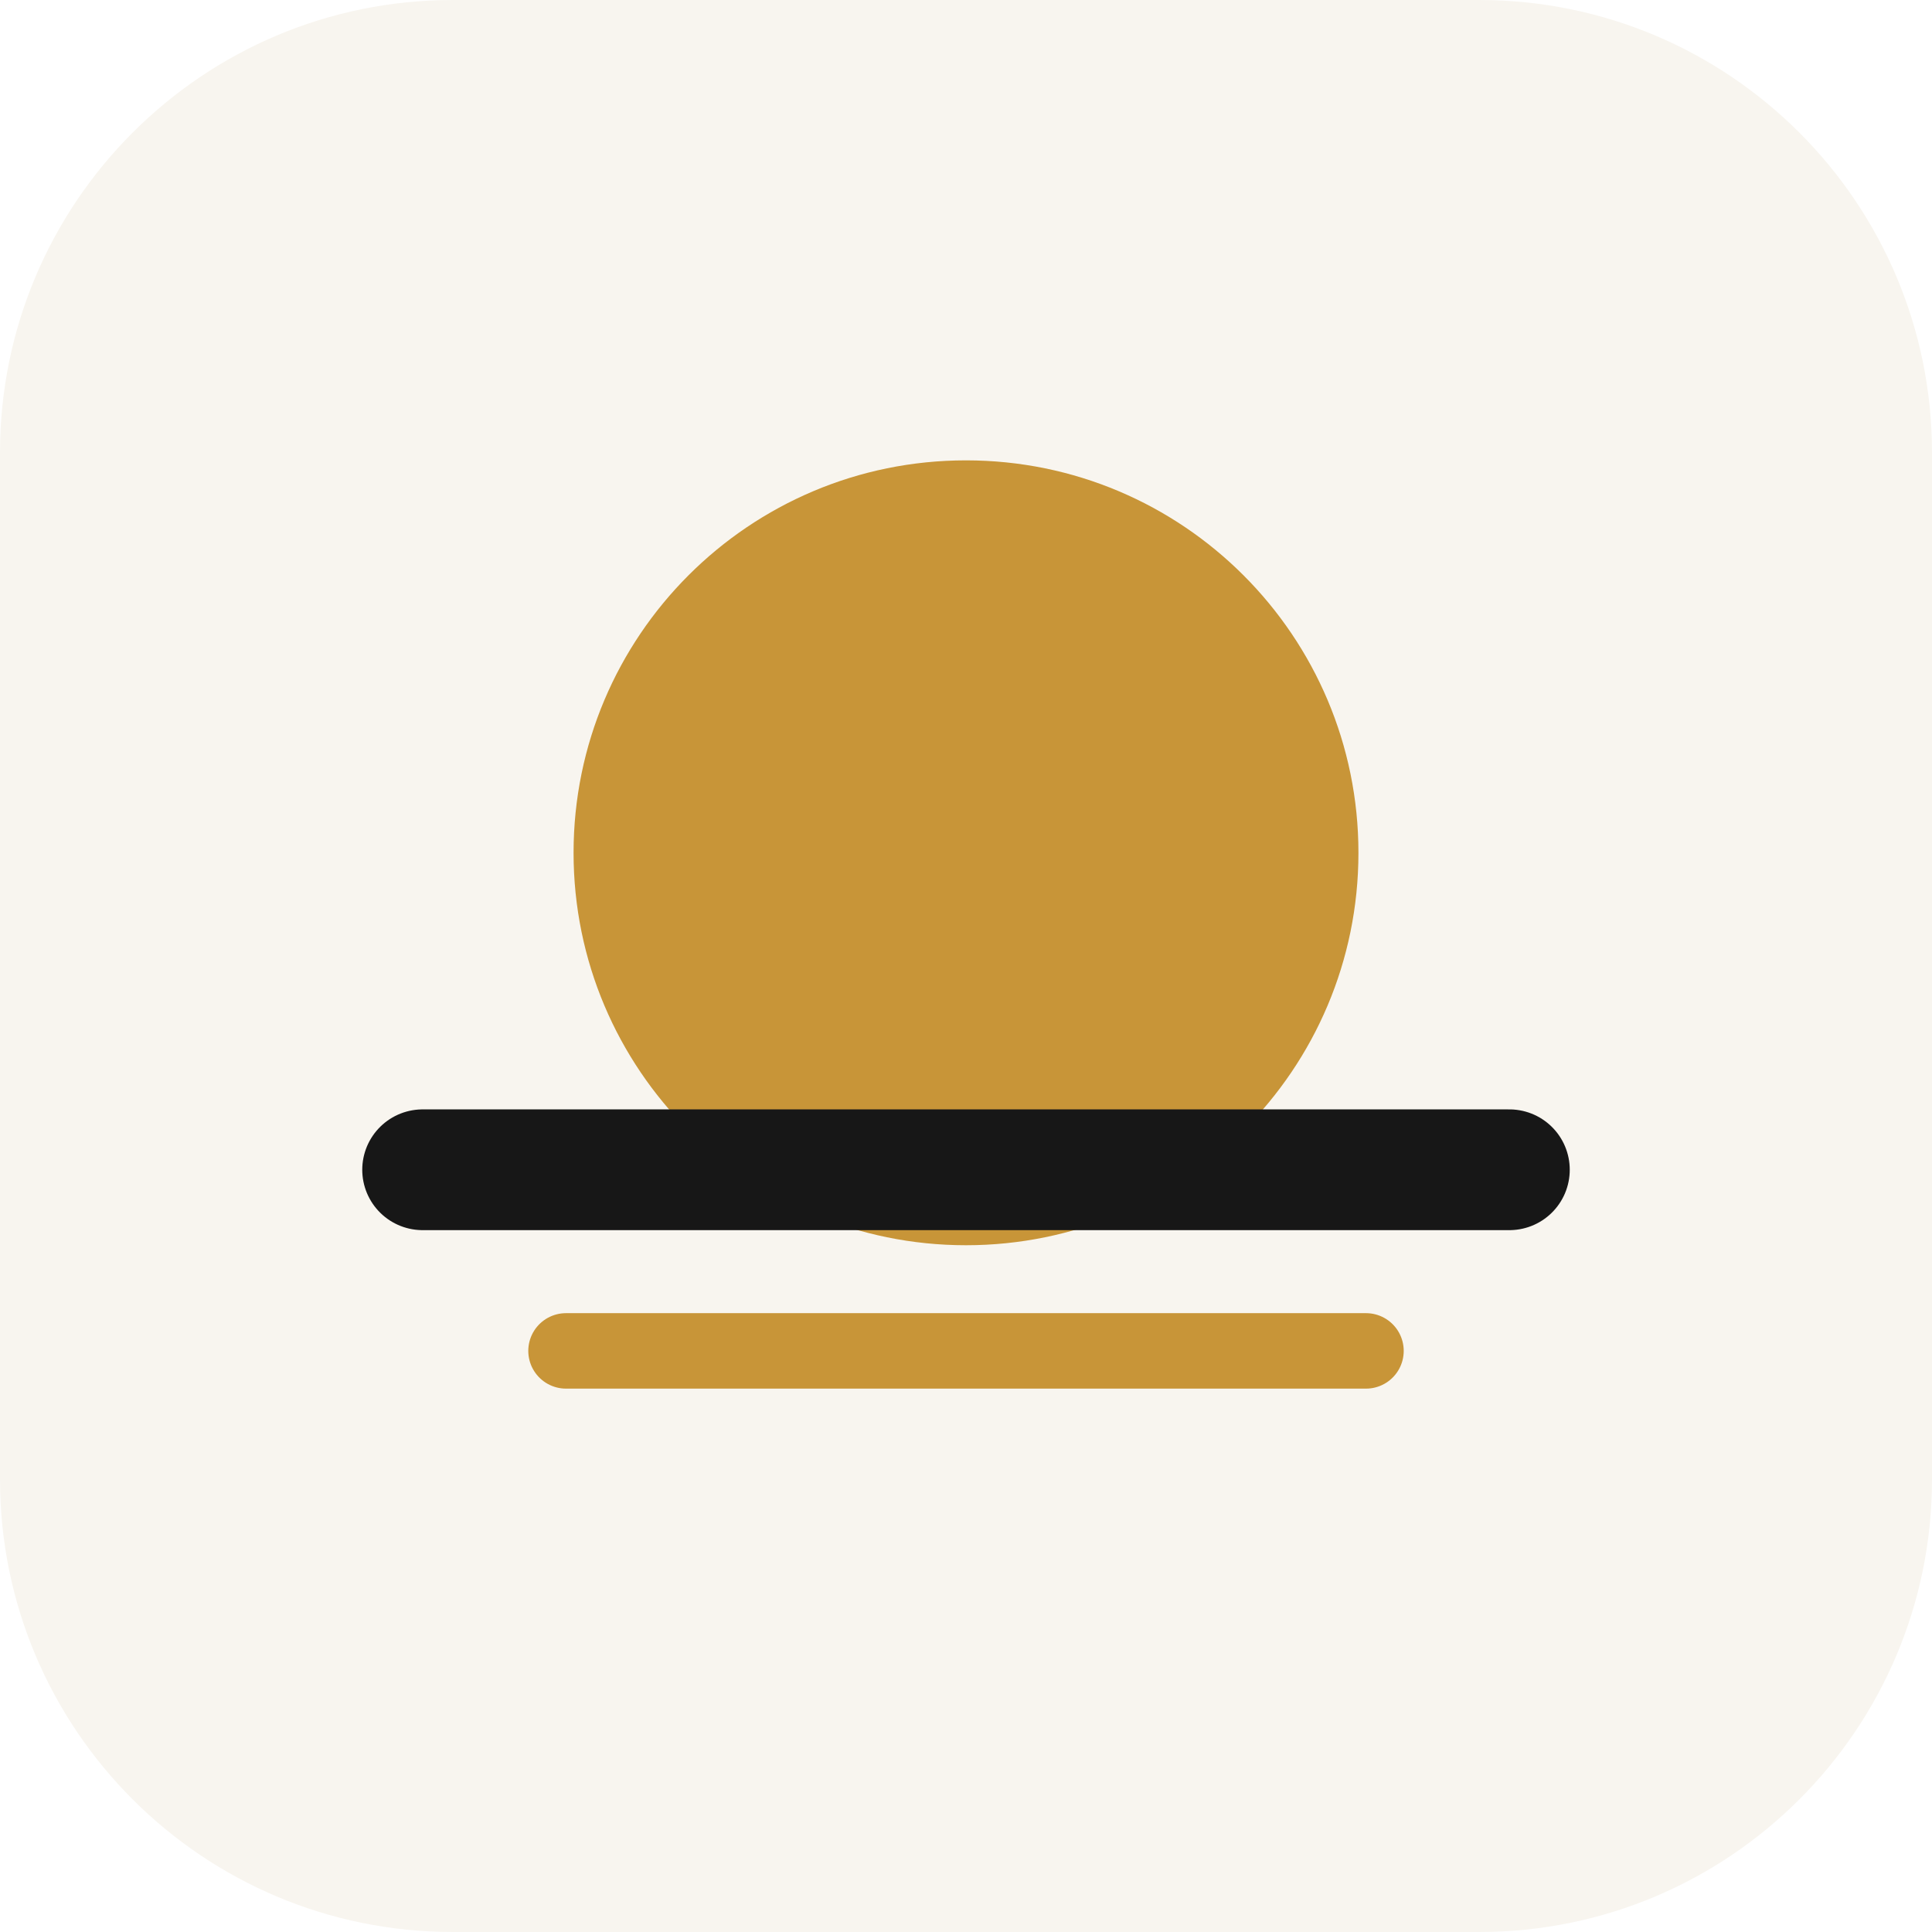
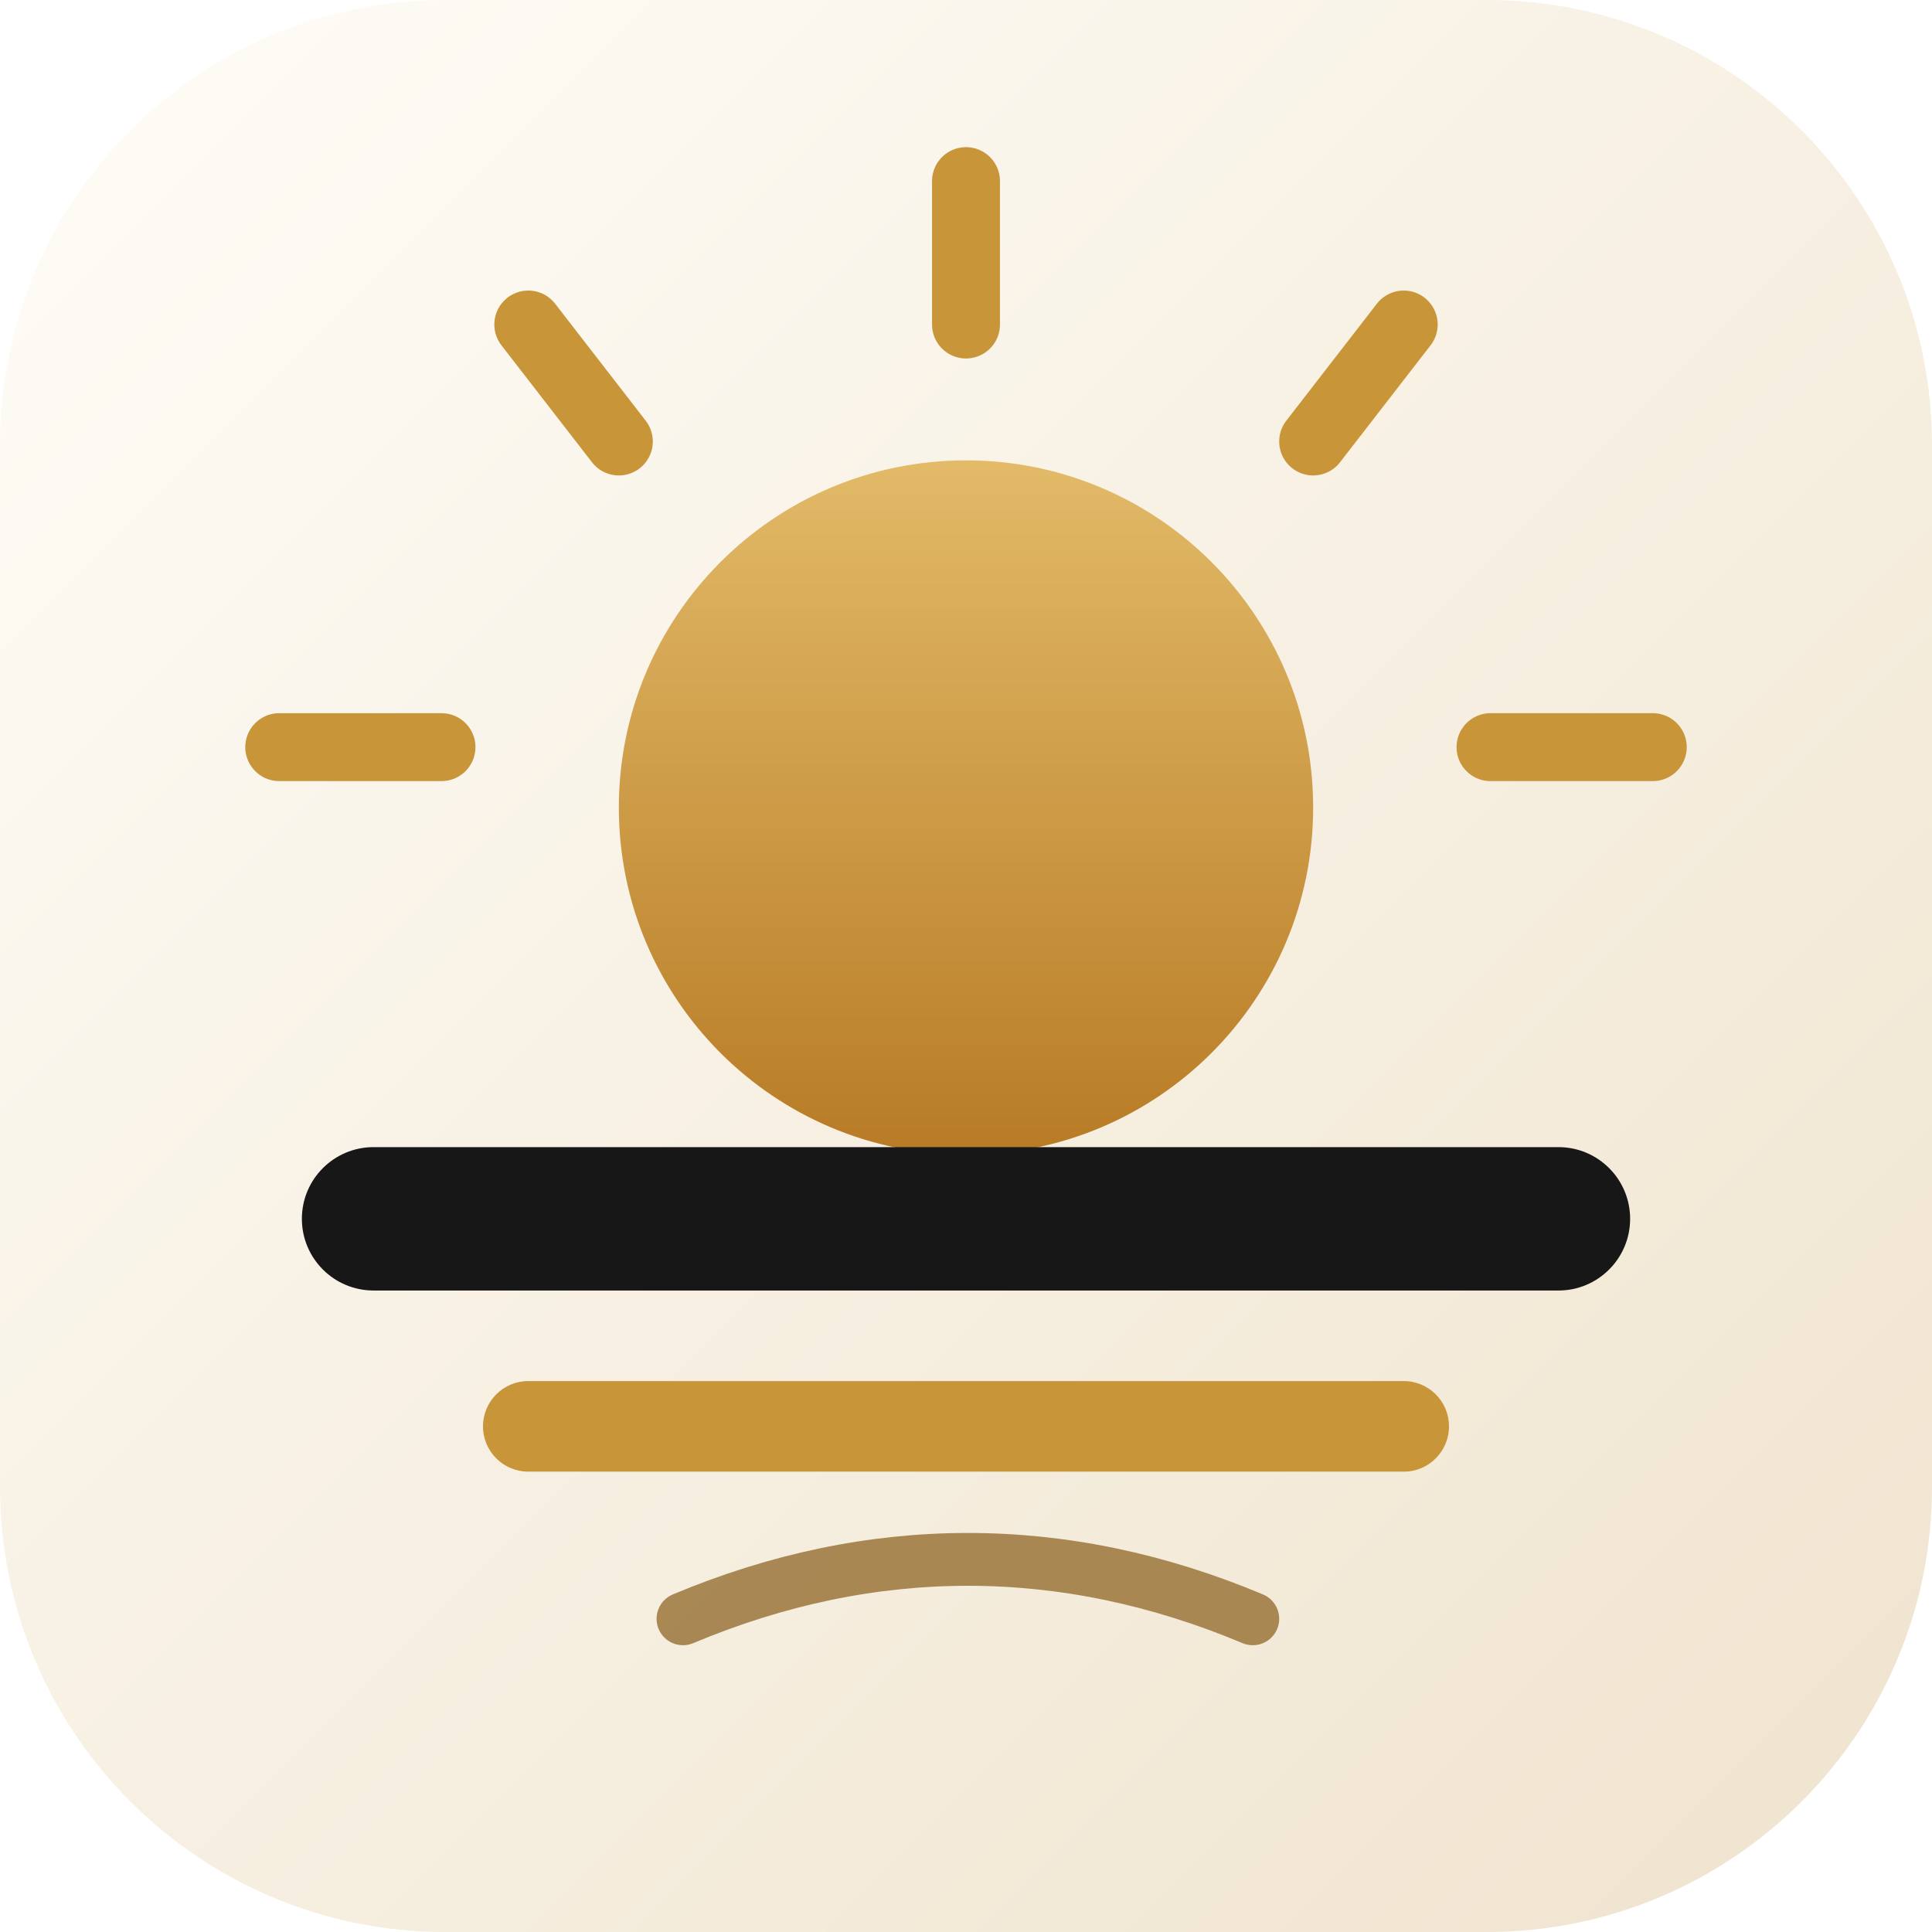
- <svg xmlns="http://www.w3.org/2000/svg" viewBox="0 0 512 512">
-   <rect width="512" height="512" rx="120" fill="#F8F5EF" />
-   <circle cx="256" cy="226" r="104" fill="#C89538" />
-   <path d="M112 310h288" stroke="#171717" stroke-width="32" stroke-linecap="round" />
-   <path d="M150 358h212" stroke="#C89538" stroke-width="20" stroke-linecap="round" />
+ <svg xmlns="http://www.w3.org/2000/svg" viewBox="0 0 512 512" role="img" aria-label="PerfectDay AI">
+   <defs>
+     <linearGradient id="bg" x1="0" y1="0" x2="1" y2="1">
+       <stop stop-color="#fffdf8" />
+       <stop offset="1" stop-color="#efe3cd" />
+     </linearGradient>
+     <linearGradient id="sun" x1="0" y1="0" x2="0" y2="1">
+       <stop stop-color="#e2ba68" />
+       <stop offset="1" stop-color="#b87b25" />
+     </linearGradient>
+   </defs>
+   <rect width="512" height="512" rx="118" fill="url(#bg)" />
+   <circle cx="256" cy="214" r="92" fill="url(#sun)" />
+   <path d="M256 86V48M164 117l-24-31M348 117l24-31M117 198H74M395 198h43" stroke="#c89538" stroke-width="18" stroke-linecap="round" />
+   <rect x="80" y="304" width="352" height="38" rx="19" fill="#171717" />
+   <rect x="128" y="366" width="256" height="24" rx="12" fill="#c89538" />
+   <path d="M181 429c50-21 101-21 151 0" fill="none" stroke="#8f6625" stroke-width="14" stroke-linecap="round" opacity=".75" />
</svg>
